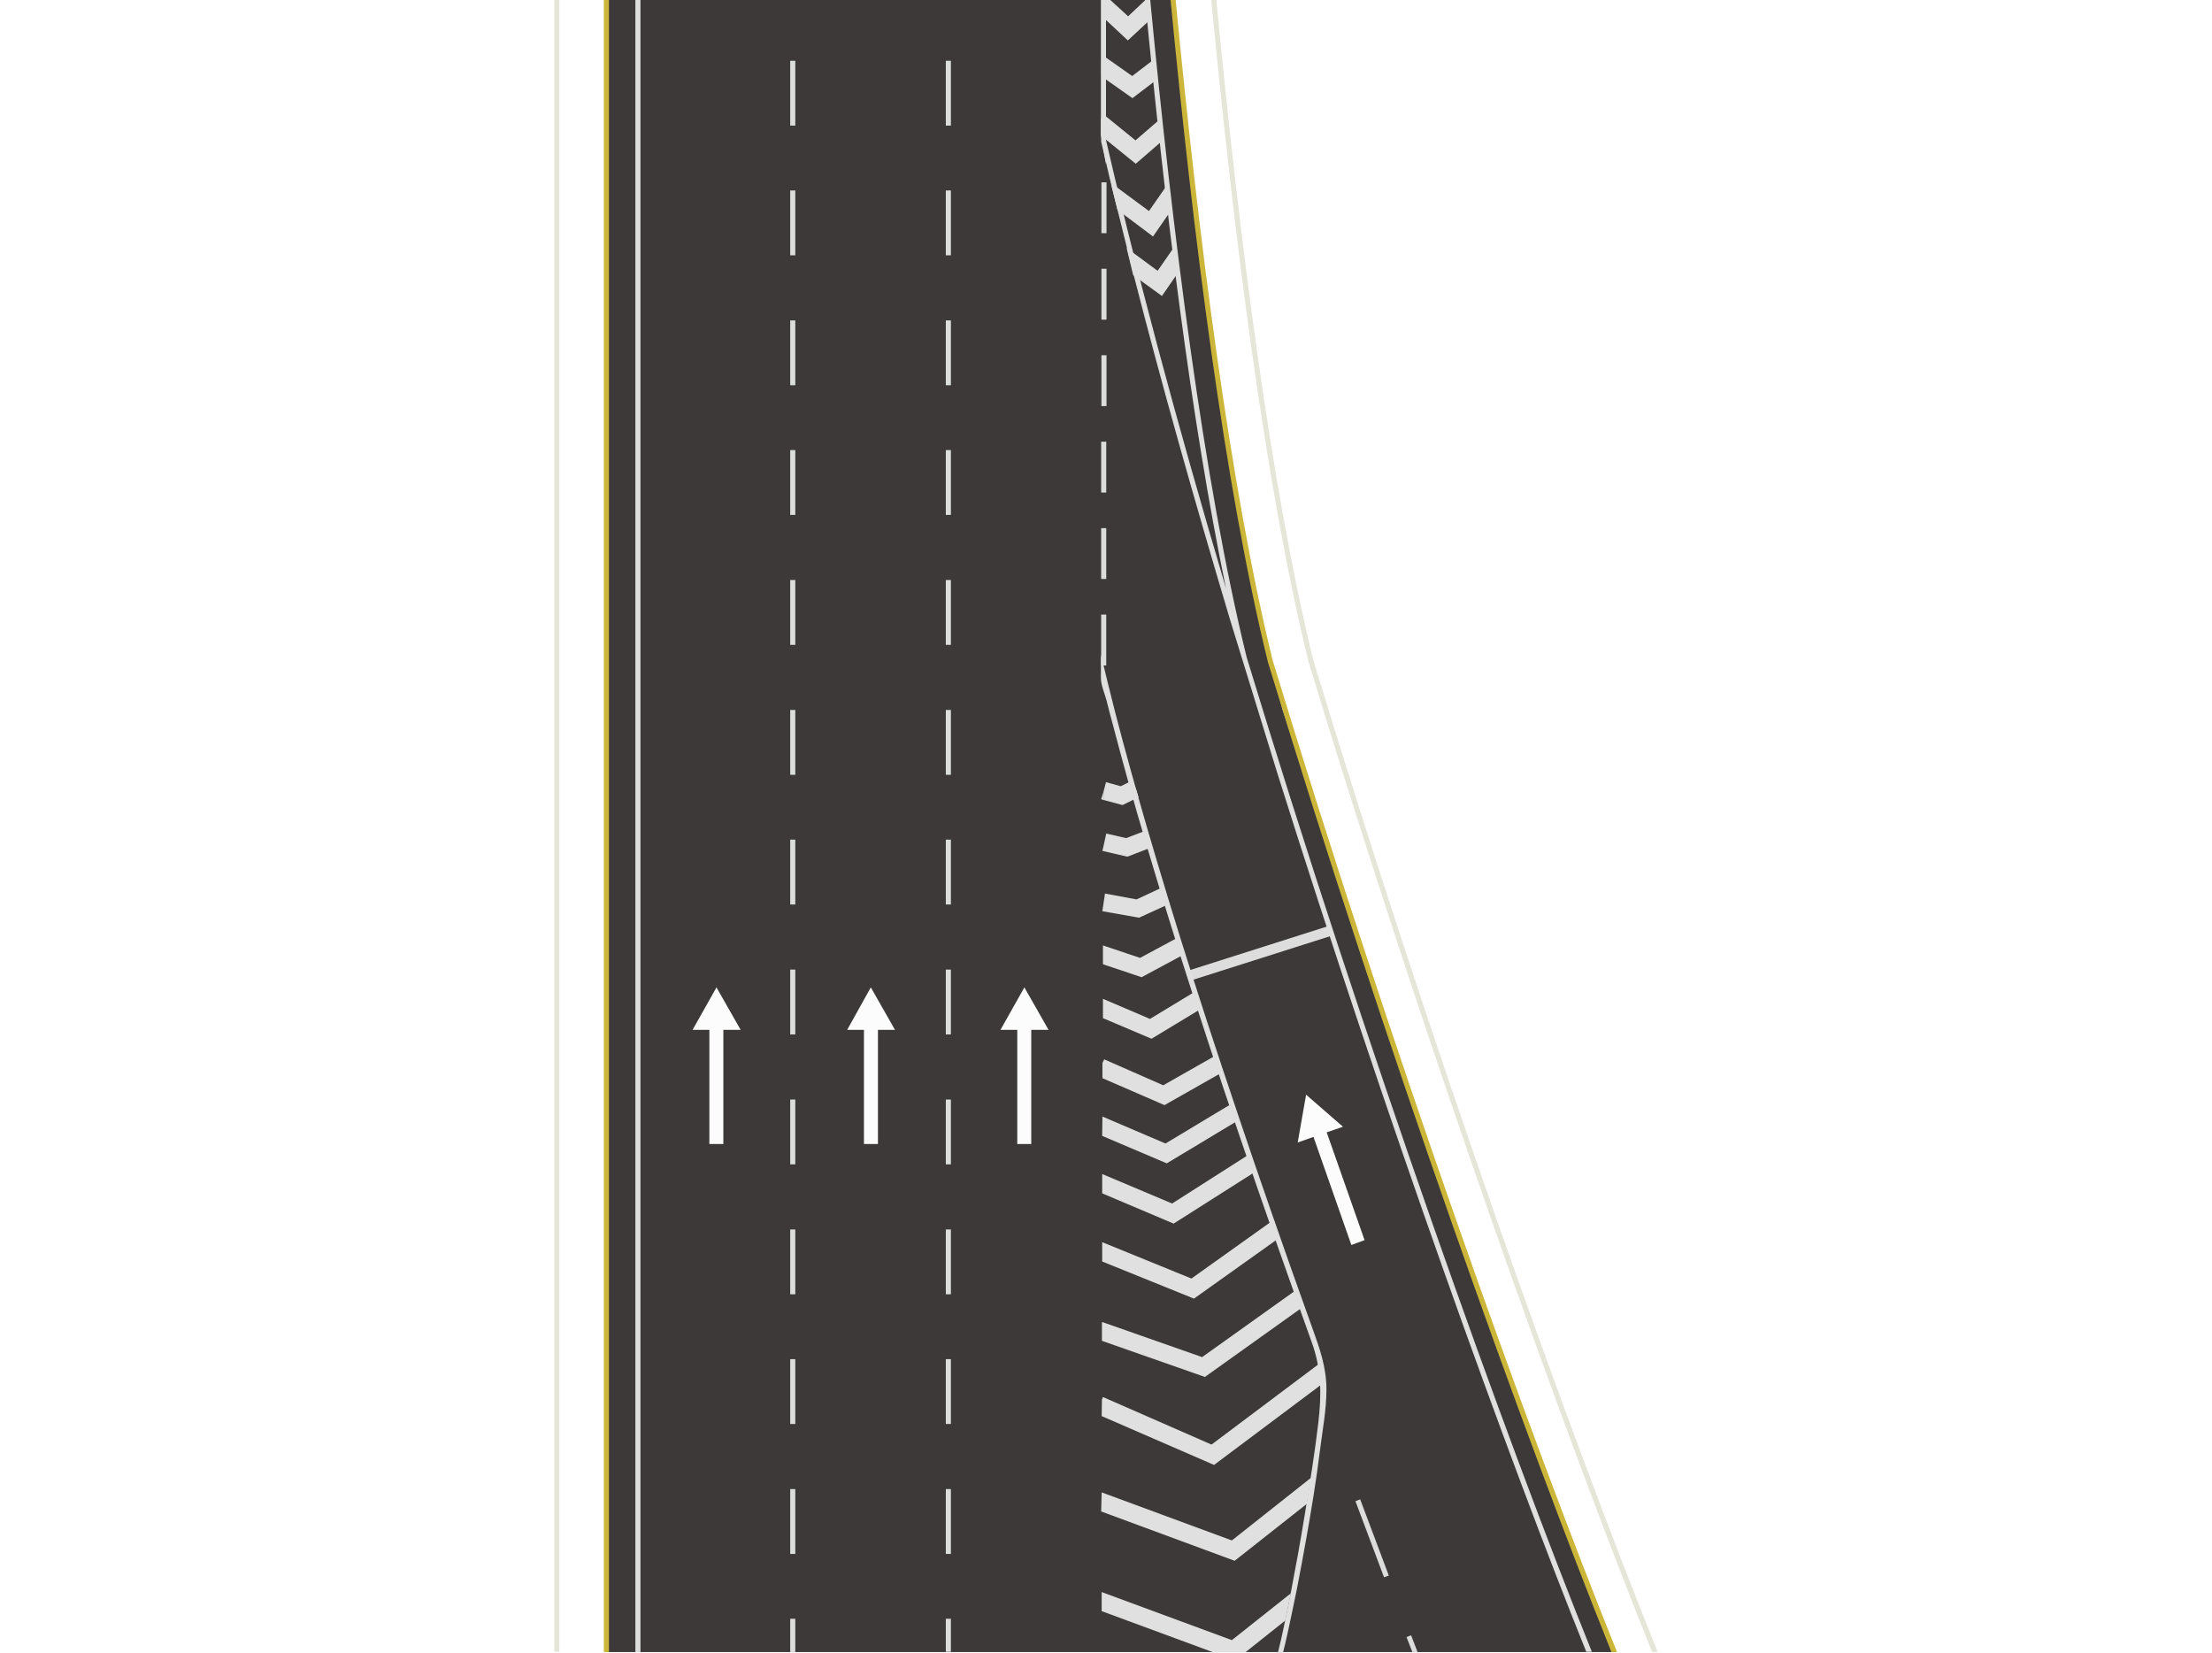
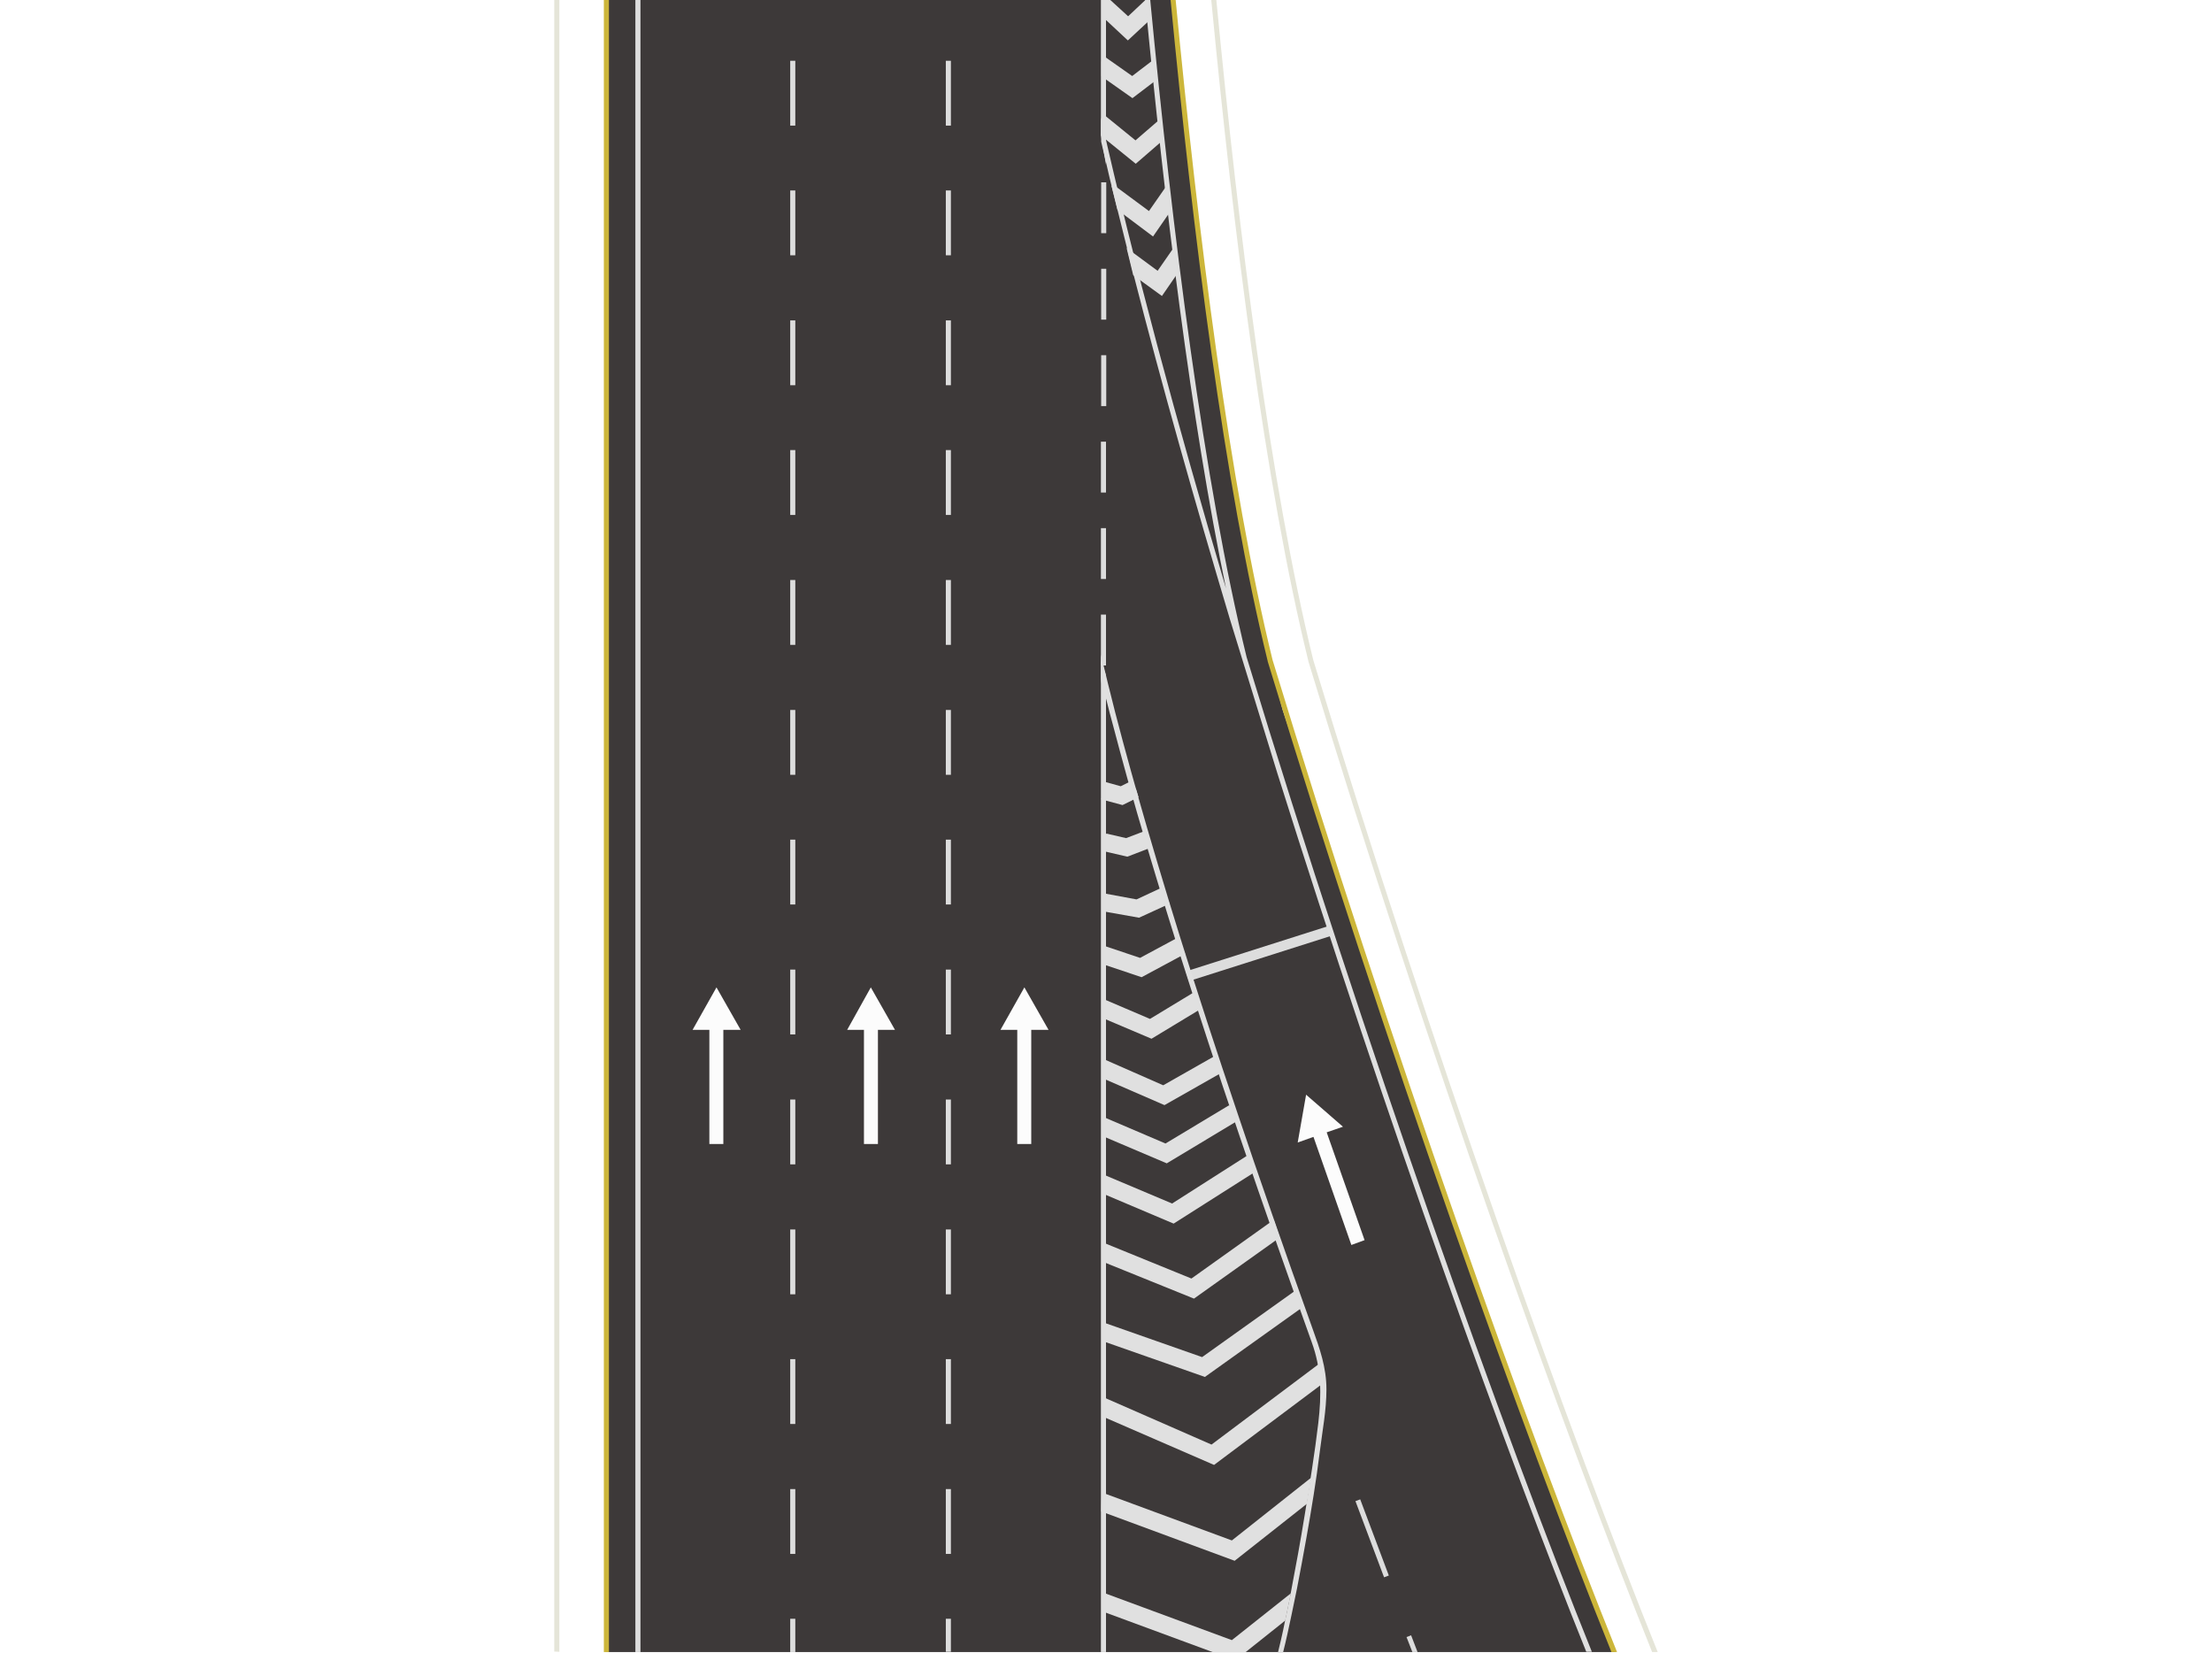
<svg xmlns="http://www.w3.org/2000/svg" version="1.1" id="图层_1" x="0px" y="0px" viewBox="0 0 870 650" style="enable-background:new 0 0 870 650;" xml:space="preserve">
  <style type="text/css">
	.st0{display:none;fill:#CCB63A;}
	.st1{fill:#3D3939;}
	.st2{fill:none;}
	.st3{fill:#DDDDDD;}
	.st4{fill:none;stroke:#DDDDDD;stroke-width:2;stroke-miterlimit:10;}
	.st5{fill:#E0E0E0;}
	.st6{fill:#FCFCFC;}
	.st7{fill:#CCB63A;}
	.st8{fill:#E5E5D8;}
</style>
  <rect x="0.7" y="340.6" class="st0" width="869.6" height="3" />
  <g>
    <path class="st1" d="M504.5,279.2c0,0-10.3-38.5-10.3-43.1c0-4.5-8.9-46.2-8.9-46.2s-15.6-100.4-16-117.2c0,0-3.9-35.9-7.7-72.7   H238.5v649.7h16.4h160.8h219.6c-9.8-25.4-57.5-148.9-59.2-156.9L504.5,279.2z" />
    <g>
      <line class="st2" x1="472" y1="72.8" x2="471" y2="73.2" />
    </g>
    <g>
      <line class="st2" x1="455" y1="88" x2="455" y2="88" />
    </g>
    <g>
      <line class="st2" x1="472.5" y1="486.9" x2="471.5" y2="487.2" />
    </g>
    <g>
-       <rect x="465.6" y="372.9" transform="matrix(0.953 -0.3031 0.3031 0.953 -90.3227 167.7606)" class="st3" width="59.4" height="4" />
+       <rect x="465.6" y="372.9" transform="matrix(0.953 -0.3031 0.3031 0.953 -90.3331 167.7638)" class="st3" width="59.4" height="4" />
    </g>
    <g>
      <g>
        <g>
          <path class="st3" d="M374,23.9v25.5h-2V23.9H374z M374,74.9v25.5h-2V74.9H374z M374,126v25.5h-2V126H374z M374,177v25.5h-2V177      H374z M374,228.1v25.5h-2v-25.5H374z M374,279.2v25.5h-2v-25.5H374z M374,330.2v25.5h-2v-25.5H374z M374,381.3v25.5h-2v-25.5      H374z M374,432.4v25.5h-2v-25.5H374z M374,483.4V509h-2v-25.5h2V483.4z M374,534.5V560h-2v-25.5H374z M374,585.6v25.5h-2v-25.5      H374z" />
        </g>
        <g>
          <rect x="372" y="636.6" class="st3" width="2" height="13" />
        </g>
      </g>
    </g>
    <g>
      <g>
        <g>
          <path class="st3" d="M312.8,23.9v25.5h-2V23.9H312.8z M312.8,74.9v25.5h-2V74.9H312.8z M312.8,126v25.5h-2V126H312.8z       M312.8,177v25.5h-2V177H312.8z M312.8,228.1v25.5h-2v-25.5H312.8z M312.8,279.2v25.5h-2v-25.5H312.8z M312.8,330.2v25.5h-2      v-25.5H312.8z M312.8,381.3v25.5h-2v-25.5H312.8z M312.8,432.4v25.5h-2v-25.5H312.8z M312.8,483.4V509h-2v-25.5h2V483.4z       M312.8,534.5V560h-2v-25.5H312.8z M312.8,585.6v25.5h-2v-25.5H312.8z" />
        </g>
        <g>
          <rect x="310.8" y="636.6" class="st3" width="2" height="13.1" />
        </g>
      </g>
    </g>
    <g>
      <path class="st4" d="M434,202.5" />
    </g>
    <g>
-       <path class="st3" d="M435.2,71.7v20h-2v-20H435.2z M435.2,105.7v20h-2v-20H435.2z M435.2,139.7v20h-2v-20H435.2z M435.1,173.7v20    h-2v-20H435.1z M435.1,207.7v20h-2v-20H435.1z M435.1,241.7v20h-2v-20L435.1,241.7z" />
+       <path class="st3" d="M435.1,71.7v20h-2v-20H435.1z M435.1,105.7v20h-2v-20H435.1z M435.1,139.7v20h-2v-20H435.1z M435,173.7v20h-2    v-20H435z M435,207.7v20h-2v-20H435z M435,241.7v20h-2v-20L435,241.7z" />
    </g>
    <g>
      <polygon class="st5" points="433.1,314.3 434,314.6 434,311.4   " />
    </g>
    <g>
      <polygon class="st5" points="433.5,334.6 433.9,334.7 433.9,333.3   " />
    </g>
    <g>
      <polygon class="st5" points="433.5,358.3 433.9,358.4 433.9,356.1   " />
    </g>
    <g>
      <polygon class="st5" points="447.8,313.5 446.9,310.6 445,307.1 440.8,309.2 435,307.6 434,311.4 434,314.6 441.5,316.6   " />
    </g>
    <g>
      <polygon class="st5" points="452.5,333.4 450,326.9 442.9,329.6 435.1,327.8 433.9,333.3 433.9,334.7 443.4,336.9   " />
    </g>
    <g>
      <polygon class="st5" points="460,355.4 457.1,349 447,353.7 434.6,351.4 433.9,356.1 433.9,358.4 448,360.9   " />
    </g>
    <g>
      <polygon class="st5" points="466.1,375.1 462.9,368.9 448.4,376.7 433.8,371.8 433.8,379.2 449,384.3   " />
    </g>
    <g>
      <polygon class="st5" points="472.9,396.4 469.3,390.4 452.3,400.7 433.8,392.8 433.8,392.8 433.8,400.4 452.9,408.5   " />
    </g>
    <g>
      <polygon class="st5" points="480.9,421.6 477.4,415.5 457.5,426.8 434.3,416.6 433.6,418 433.6,424 458,434.6   " />
    </g>
    <g>
      <polygon class="st5" points="487,440.6 483.5,434.6 458.4,449.7 433.6,439.1 433.5,446.7 458.9,457.5   " />
    </g>
    <g>
      <polygon class="st5" points="493.4,461 491.1,454.1 461,473.3 433.5,461.7 433.5,461.8 433.5,469.3 461.6,481.2   " />
    </g>
    <g>
      <polygon class="st5" points="503.3,486.7 501,479.7 468.6,502.8 433.5,488.5 433.5,496.1 469.6,510.7   " />
    </g>
    <g>
      <polygon class="st5" points="512,514.3 509.8,507.3 472.8,533.7 433.5,519.9 433.4,520.3 433.4,527.3 473.9,541.5   " />
    </g>
    <g>
      <polygon class="st5" points="520.5,543.9 520,542.6 519,536.3 519,536.2 476.5,568.1 433.8,549.4 433.4,550.4 433.3,556.9     477.5,576.1   " />
    </g>
    <g>
      <polygon class="st5" points="514,591.4 515.7,581.1 484.5,605.8 433.3,586.9 433.1,594.4 485.6,613.8   " />
    </g>
    <g>
      <path class="st5" d="M445.4,38.6l9.2-7c-0.3-2.7-0.6-5.4-0.8-8.2l-8.5,6.5l-10.8-7.6l-1.3,1.9V30L445.4,38.6z" />
    </g>
    <g>
      <path class="st5" d="M433,53.3l13.7,11.1l10.4-9c-0.3-2.8-0.6-5.6-0.9-8.5l-9.6,8.3l-12.3-10l-1.2,1.4L433,53.3L433,53.3z" />
    </g>
    <g>
      <path class="st5" d="M453.5,93l6.7-9.7c-0.4-3.5-0.8-7-1.2-10.5L451.9,83l-14.2-10.5l-0.5,0.7l2.3,9.3L453.5,93z" />
    </g>
    <g>
      <path class="st5" d="M457,116.4l6.2-9c-0.4-3.5-0.9-6.9-1.3-10.4l-6.6,9.5l-12.2-9l2.6,10.7L457,116.4z" />
    </g>
    <g>
      <g>
-         <rect x="538.7" y="589" transform="matrix(0.9361 -0.3516 0.3516 0.9361 -178.2652 228.388)" class="st3" width="2" height="32" />
+         <rect x="538.7" y="589" transform="matrix(0.9361 -0.3516 0.3516 0.9361 -178.2566 228.3864)" class="st3" width="2" height="32" />
      </g>
      <g>
        <polygon class="st3" points="557.4,649.7 557.5,649.6 555,643.1 553.2,643.8 555.5,649.7    " />
      </g>
    </g>
    <g>
      <path class="st5" d="M507.9,635.4c0.7-3.5,1.5-7.1,2.2-10.6c1.3-6.6,2.5-13.3,3.7-19.9c2-11.3,3.9-22.7,5.3-34.1    c1-8.1,2.6-16.2,2.6-24.4c0-8.6-2.6-16-5.5-24c-2.7-7.7-5.5-15.3-8.2-23c-5-14.2-10-28.5-14.9-42.8c-8.3-24.4-16.5-48.8-24.3-73.3    c-6.2-19.4-12.1-38.8-17.8-58.3c-4.3-14.9-8.5-29.8-12.4-44.9c-1.9-7.5-3.8-15.1-5.6-22.7v9.3c0,2.7,1.5,6.1,2.2,8.7    c0.8,3.2,1.6,6.4,2.5,9.6c1.9,7.2,3.8,14.3,5.8,21.5c4.9,17.7,10.2,35.2,15.6,52.8c6.9,22.5,14.2,44.8,21.6,67.2    c9.3,27.8,18.9,55.5,28.7,83.1c2.2,6.1,4.3,12.1,6.5,18.2c3.9,10.7,3.9,20.6,2.6,31.8c-1.4,12-3.4,24-5.3,35.9    c-1.7,10.5-3.6,20.9-5.6,31.3c-0.7,3.6-1.4,7.1-2.2,10.7c-0.5,2.5-1,5-1.6,7.5c-0.4,1.6-0.8,3.3-1.2,5h2    C505.9,644.9,506.9,640.1,507.9,635.4z" />
    </g>
    <g>
      <path class="st5" d="M489.8,649.8l15.7-12.5c0.7-3.5,1.5-7.1,2.2-10.7L484.5,645l-51.2-18.9v7.5l43.9,16.2H489.8z" />
    </g>
    <g id="直行_2_">
      <polygon class="st6" points="284.5,449.9 284.5,405 291.3,405 281.8,388.3 272.4,405 279,405 279,449.9   " />
    </g>
    <g id="直行_1_">
      <polygon class="st6" points="345.3,449.9 345.3,405 352,405 342.5,388.3 333.2,405 339.8,405 339.8,449.9   " />
    </g>
    <g id="直行">
      <polygon class="st6" points="405.6,449.9 405.6,405 412.4,405 402.9,388.3 393.5,405 400.1,405 400.1,449.9   " />
    </g>
    <g id="支路箭头">
      <polygon class="st6" points="536.7,487.7 521.8,445.3 528.2,443.1 513.7,430.5 510.4,449.3 516.6,447.1 531.5,489.6   " />
    </g>
    <path class="st5" d="M450.5,0l-6.8,6.4l-7-6.4h-3.2l-0.2,0.2v6.1l10.3,9.6l8.6-8c-0.2-2.2-0.4-4.5-0.6-6.7L450.5,0z" />
    <polygon class="st5" points="433,0 433,53.2 435,64.7 435,0  " />
    <path class="st5" d="M452.4,0h-2c7.6,79.8,18,165.1,31.8,231.4c-19.3-65-36.5-128.6-49.1-184.7v6.6v2.4c1.1,4.8,2.3,9.7,3.4,14.6   l9.5,38.3c11,43,23.9,88.6,37.7,134.8l18.7,60.7c43,136.8,91.1,270.1,121.5,345.5h2.2c-33.7-83.4-89.5-239-135.8-391.2   C473.4,189.5,461.1,91.2,452.4,0z" />
    <rect x="237.5" y="0" class="st7" width="2" height="649.7" />
    <rect x="249.9" y="0" class="st3" width="2" height="649.7" />
    <path class="st7" d="M462.4,0h-2c8.8,91.8,21.2,190.9,38.2,260v0.1c46.1,151.7,100.9,304.4,135.2,389.6h2.2   c-34.3-85-89.3-238.1-135.5-390.2C483.6,190.5,471.2,91.7,462.4,0z" />
    <path class="st8" d="M478.4,0h-2c8.8,91.8,21.2,190.9,38.2,260v0.1c46.1,151.7,100.9,304.4,135.2,389.6h2.2   c-34.3-85-89.3-238.1-135.5-390.2C499.6,190.5,487.2,91.7,478.4,0z" />
    <polygon class="st8" points="218,0 218,649.5 220,649.6 220,0  " />
+     <g>
+       <polygon class="st5" points="435,265.6 433,259.6 433,565.6 433,648.6 433,649.7 435,649.7   " />
+     </g>
  </g>
</svg>
